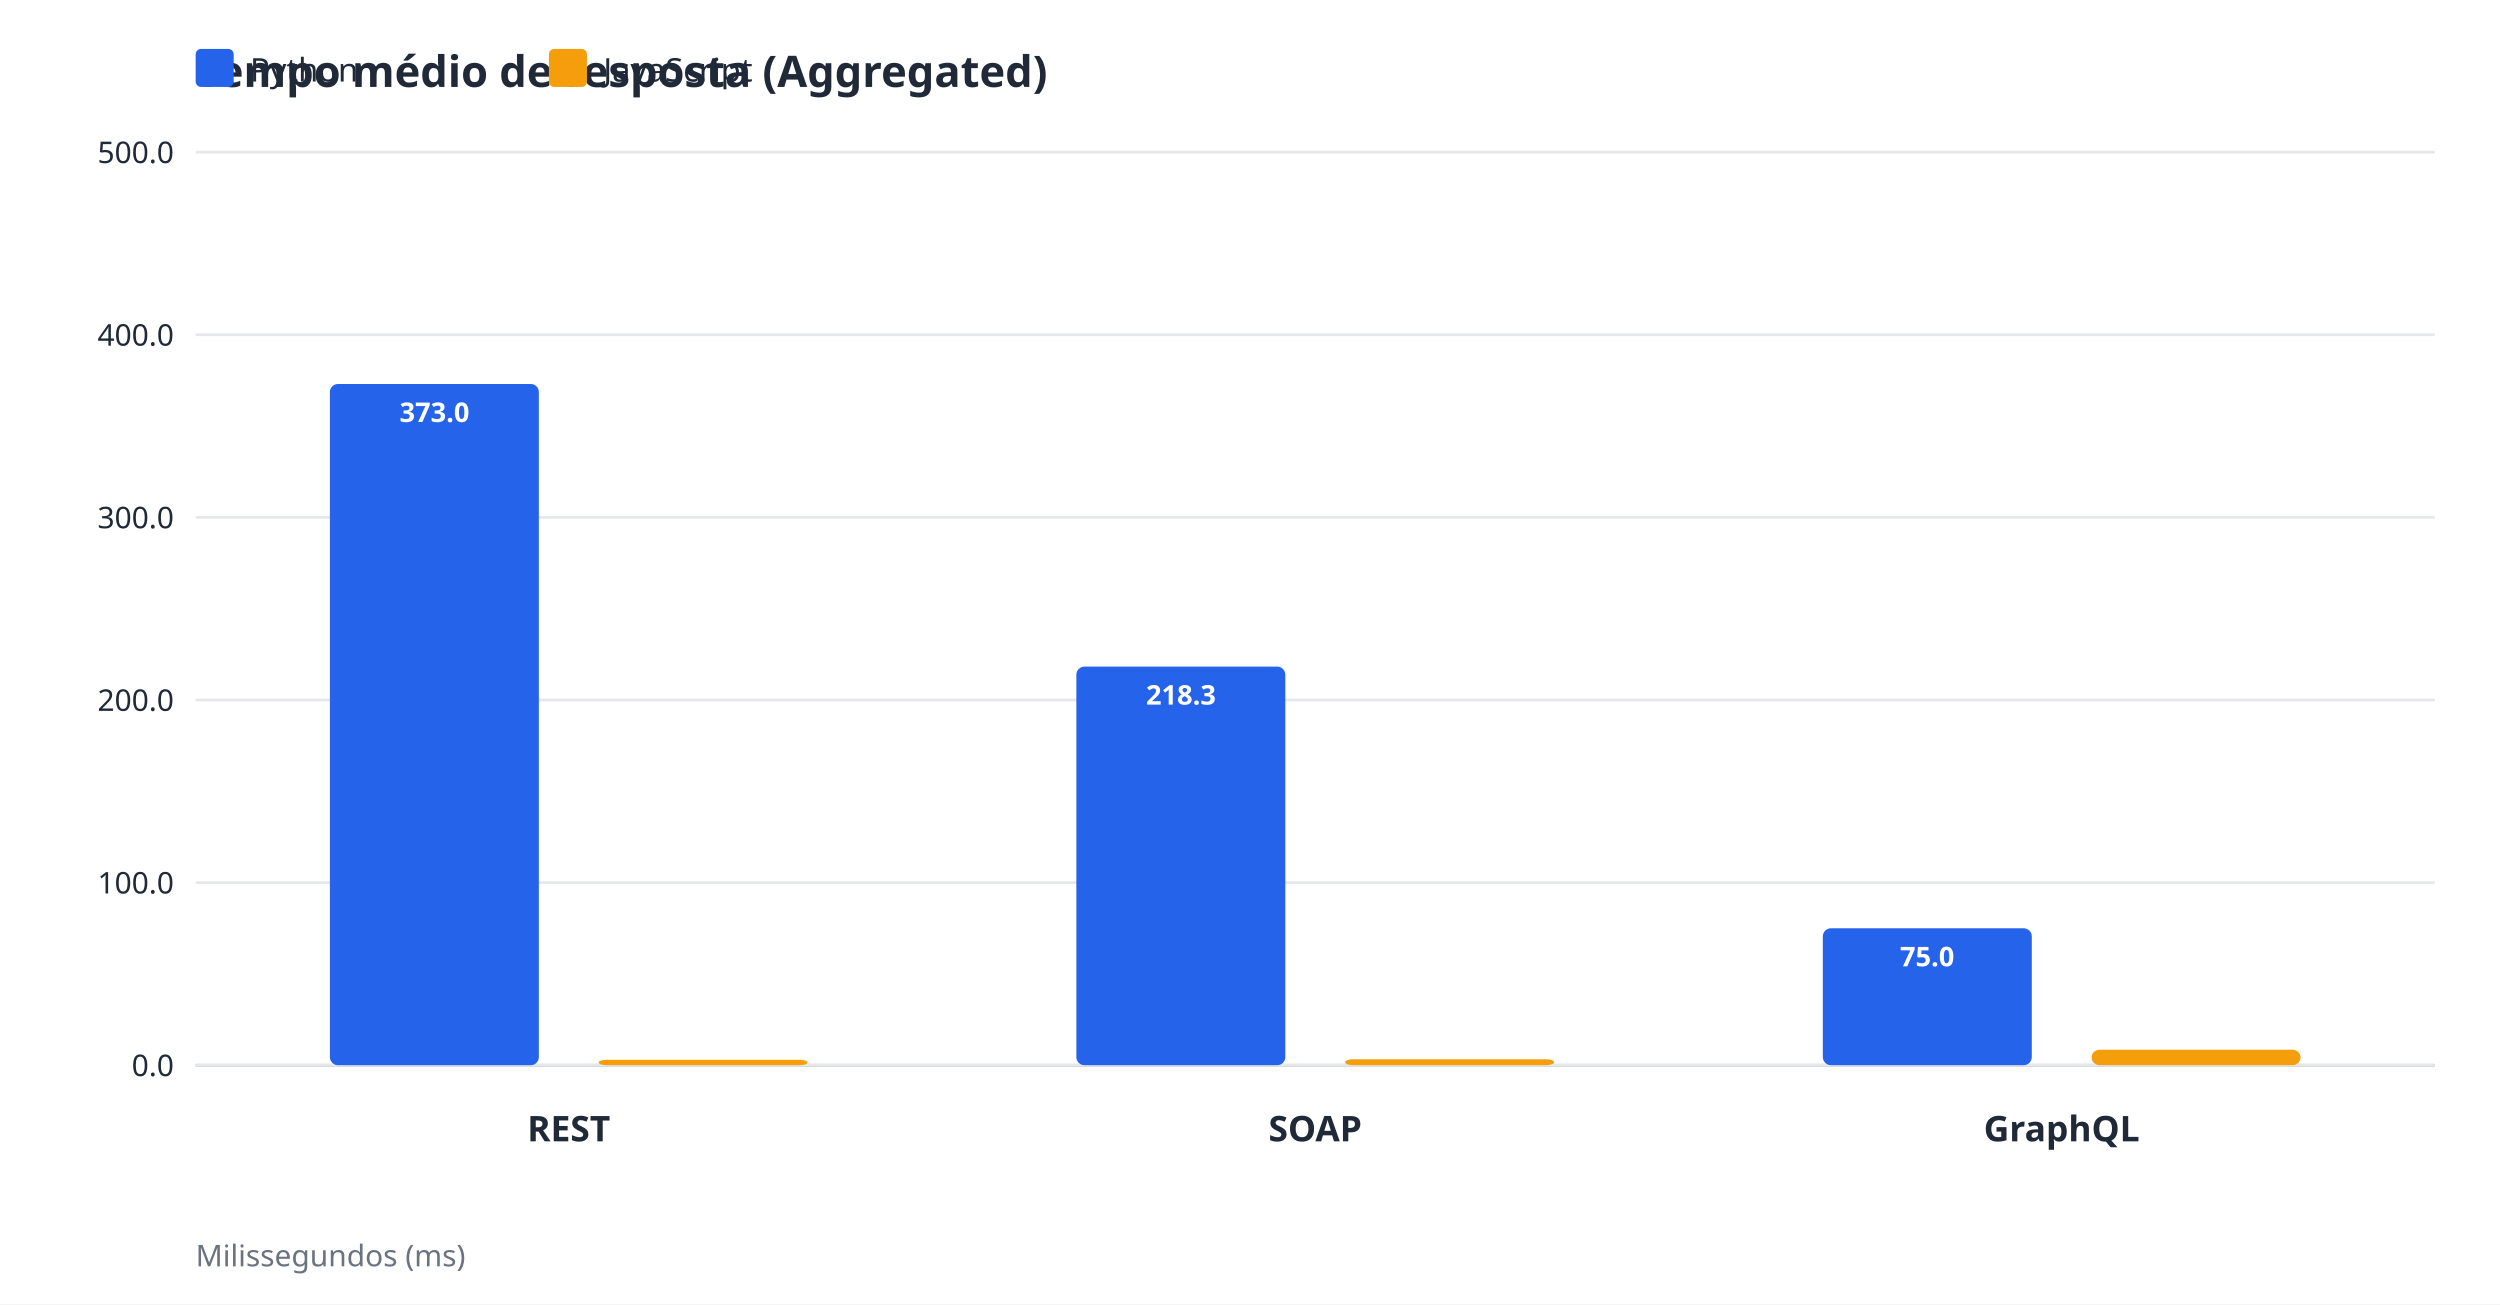
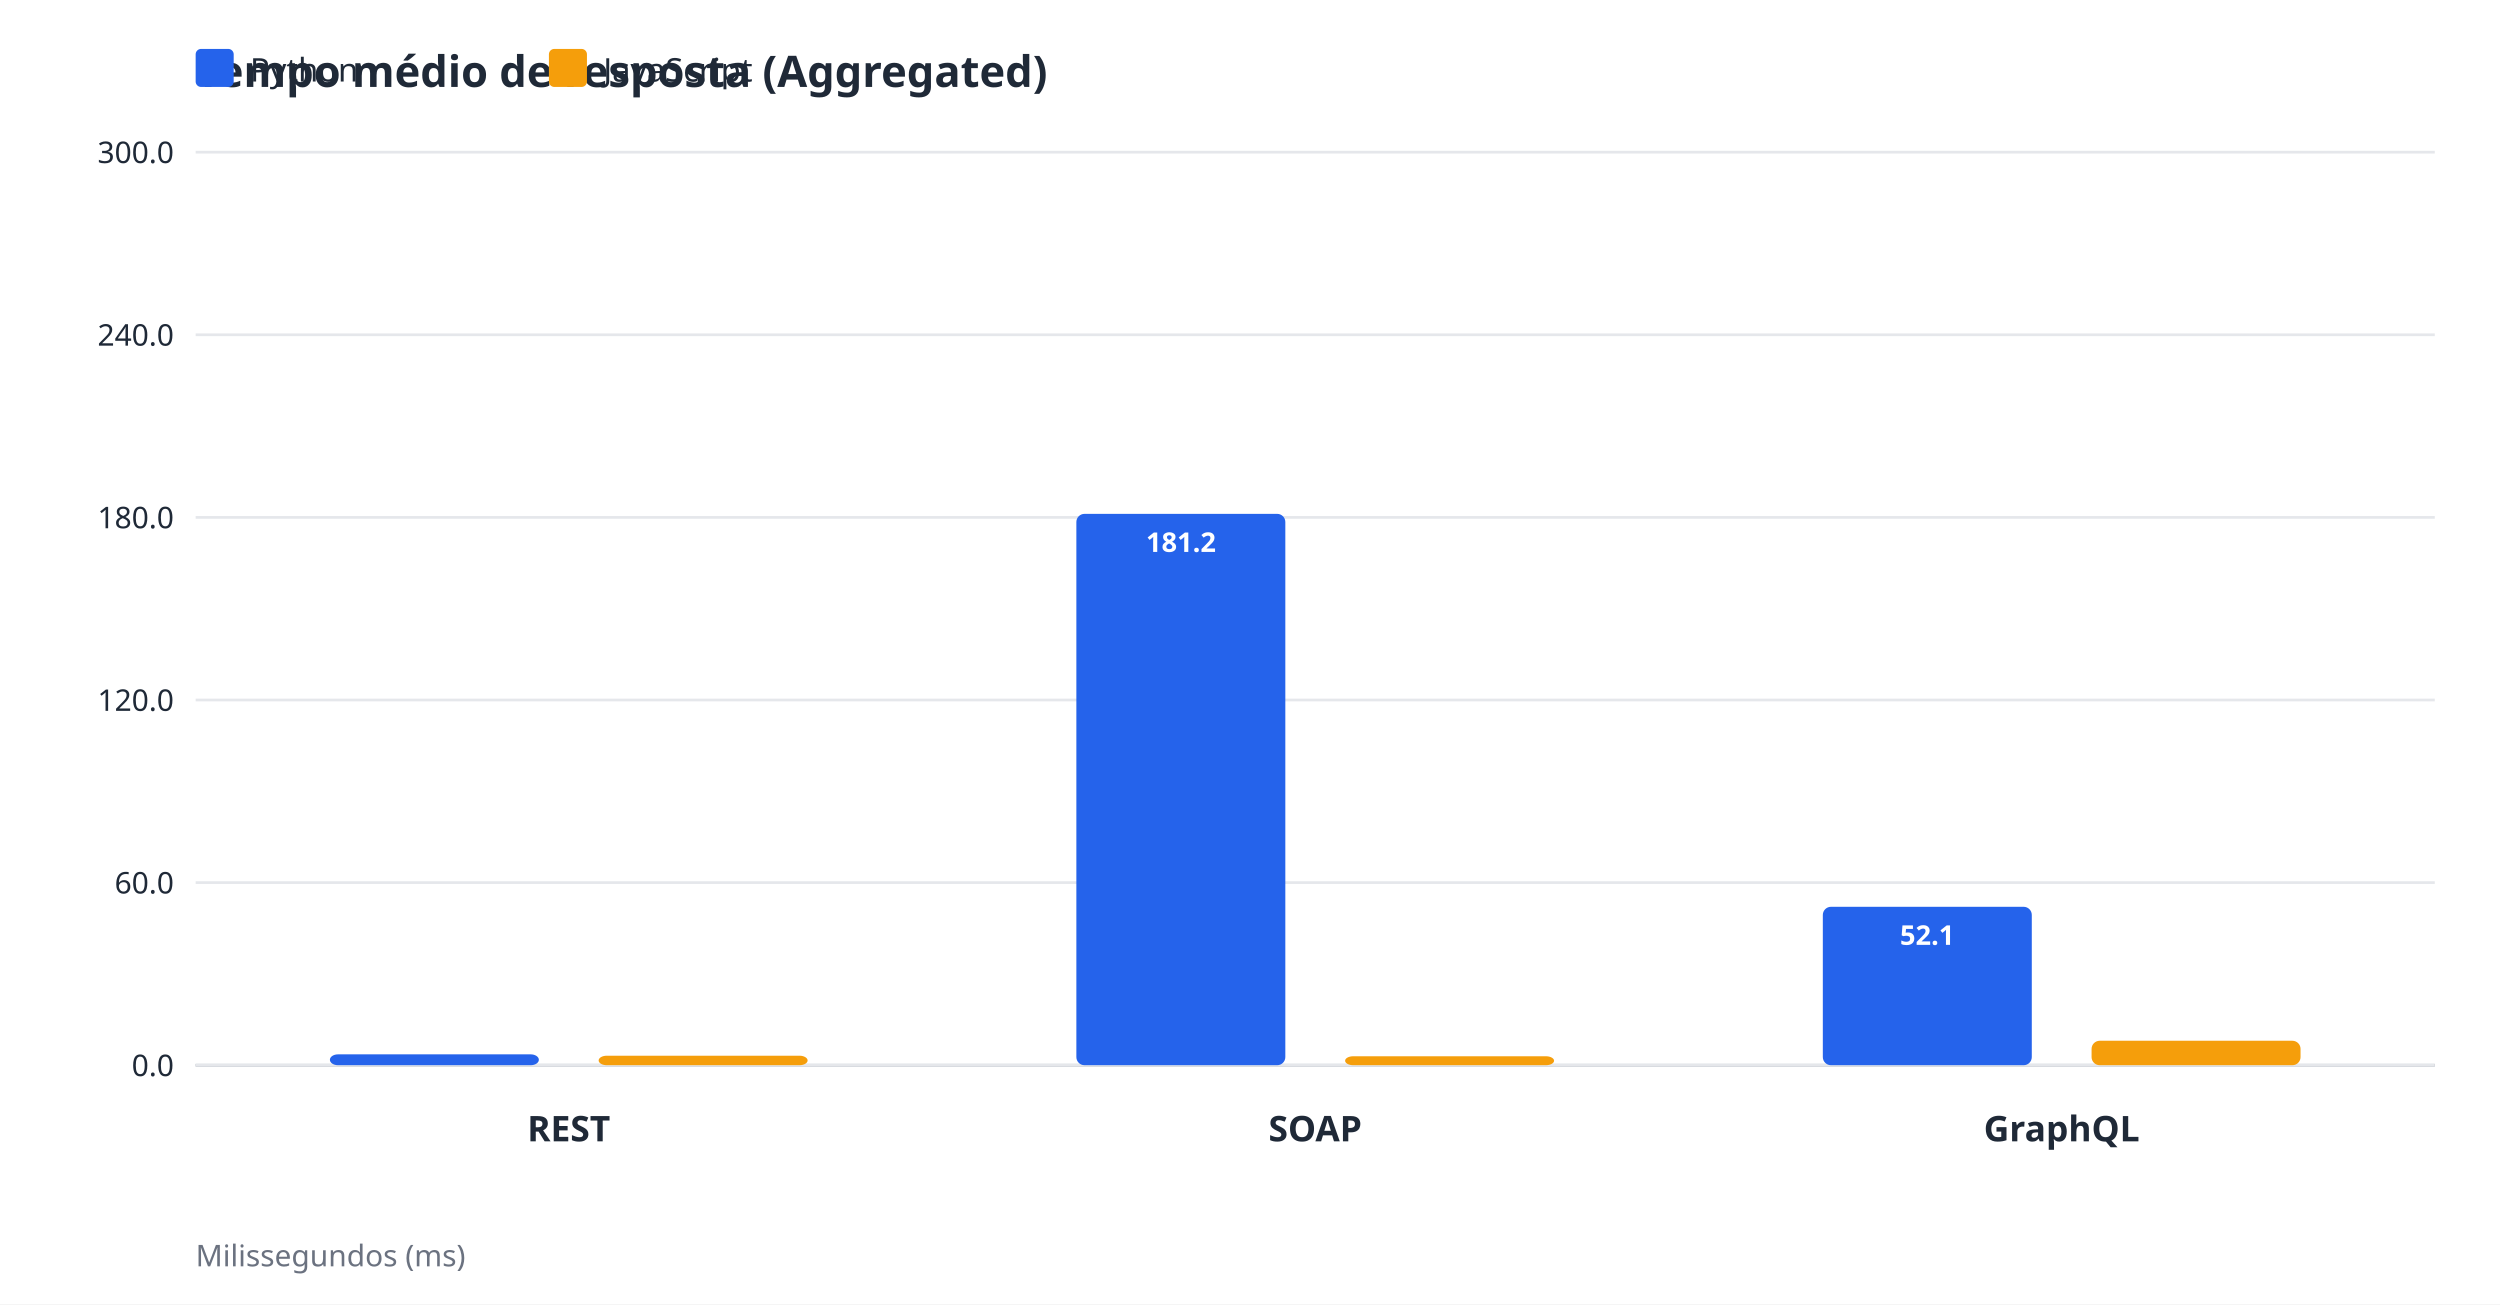
<svg xmlns="http://www.w3.org/2000/svg" width="920" height="480" viewBox="0 0 920 480">
  <rect width="100%" height="100%" fill="#ffffff" />
  <text x="72.0" y="32.0" font-family="system-ui,sans-serif" font-size="16" font-weight="600" fill="#1f2937" text-anchor="start">Tempo médio de resposta (Aggregated)</text>
  <text x="72.0" y="466.0" font-family="system-ui,sans-serif" font-size="11" font-weight="normal" fill="#6b7280" text-anchor="start">Milissegundos (ms)</text>
  <rect x="72" y="18" width="14" height="14" fill="#2563eb" rx="2" />
  <text x="92.0" y="30.0" font-family="system-ui,sans-serif" font-size="12" font-weight="normal" fill="#1f2937" text-anchor="start">Python</text>
  <rect x="202" y="18" width="14" height="14" fill="#f59e0b" rx="2" />
  <text x="222.0" y="30.0" font-family="system-ui,sans-serif" font-size="12" font-weight="normal" fill="#1f2937" text-anchor="start">JavaScript</text>
  <line x1="72" y1="392" x2="896" y2="392" stroke="#9ca3af" stroke-width="1" />
  <line x1="72" y1="56.0" x2="896" y2="56.0" stroke="#e5e7eb" stroke-width="1" />
-   <text x="64.0" y="60.0" font-family="system-ui,sans-serif" font-size="11" font-weight="normal" fill="#1f2937" text-anchor="end">500.0</text>
+   <text x="64.0" y="60.0" font-family="system-ui,sans-serif" font-size="11" font-weight="normal" fill="#1f2937" text-anchor="end">300.0</text>
  <line x1="72" y1="123.2" x2="896" y2="123.2" stroke="#e5e7eb" stroke-width="1" />
-   <text x="64.0" y="127.2" font-family="system-ui,sans-serif" font-size="11" font-weight="normal" fill="#1f2937" text-anchor="end">400.0</text>
+   <text x="64.0" y="127.2" font-family="system-ui,sans-serif" font-size="11" font-weight="normal" fill="#1f2937" text-anchor="end">240.0</text>
  <line x1="72" y1="190.4" x2="896" y2="190.4" stroke="#e5e7eb" stroke-width="1" />
-   <text x="64.0" y="194.4" font-family="system-ui,sans-serif" font-size="11" font-weight="normal" fill="#1f2937" text-anchor="end">300.0</text>
+   <text x="64.0" y="194.4" font-family="system-ui,sans-serif" font-size="11" font-weight="normal" fill="#1f2937" text-anchor="end">180.0</text>
  <line x1="72" y1="257.6" x2="896" y2="257.6" stroke="#e5e7eb" stroke-width="1" />
-   <text x="64.0" y="261.6" font-family="system-ui,sans-serif" font-size="11" font-weight="normal" fill="#1f2937" text-anchor="end">200.0</text>
+   <text x="64.0" y="261.6" font-family="system-ui,sans-serif" font-size="11" font-weight="normal" fill="#1f2937" text-anchor="end">120.0</text>
  <line x1="72" y1="324.8" x2="896" y2="324.8" stroke="#e5e7eb" stroke-width="1" />
-   <text x="64.0" y="328.8" font-family="system-ui,sans-serif" font-size="11" font-weight="normal" fill="#1f2937" text-anchor="end">100.0</text>
+   <text x="64.0" y="328.8" font-family="system-ui,sans-serif" font-size="11" font-weight="normal" fill="#1f2937" text-anchor="end">60.0</text>
  <line x1="72" y1="392.0" x2="896" y2="392.0" stroke="#e5e7eb" stroke-width="1" />
  <text x="64.0" y="396.0" font-family="system-ui,sans-serif" font-size="11" font-weight="normal" fill="#1f2937" text-anchor="end">0.0</text>
-   <rect x="121.4" y="141.3" width="76.9" height="250.7" fill="#2563eb" rx="3" />
-   <text x="159.9" y="155.3" font-family="system-ui,sans-serif" font-size="10" font-weight="600" fill="#fff" text-anchor="middle">373.0</text>
-   <rect x="220.3" y="390.0" width="76.9" height="2.0" fill="#f59e0b" rx="3" />
+   <rect x="121.4" y="388.0" width="76.9" height="4.0" fill="#2563eb" rx="3" />
+   <rect x="220.3" y="388.5" width="76.9" height="3.5" fill="#f59e0b" rx="3" />
  <text x="209.3" y="420.0" font-family="system-ui,sans-serif" font-size="13" font-weight="600" fill="#1f2937" text-anchor="middle">REST</text>
-   <rect x="396.1" y="245.3" width="76.9" height="146.7" fill="#2563eb" rx="3" />
-   <text x="434.6" y="259.3" font-family="system-ui,sans-serif" font-size="10" font-weight="600" fill="#fff" text-anchor="middle">218.3</text>
-   <rect x="495.0" y="389.8" width="76.9" height="2.2" fill="#f59e0b" rx="3" />
+   <rect x="396.1" y="189.1" width="76.9" height="202.9" fill="#2563eb" rx="3" />
+   <text x="434.6" y="203.1" font-family="system-ui,sans-serif" font-size="10" font-weight="600" fill="#fff" text-anchor="middle">181.2</text>
+   <rect x="495.0" y="388.7" width="76.9" height="3.3" fill="#f59e0b" rx="3" />
  <text x="484.0" y="420.0" font-family="system-ui,sans-serif" font-size="13" font-weight="600" fill="#1f2937" text-anchor="middle">SOAP</text>
-   <rect x="670.8" y="341.6" width="76.9" height="50.4" fill="#2563eb" rx="3" />
-   <text x="709.2" y="355.6" font-family="system-ui,sans-serif" font-size="10" font-weight="600" fill="#fff" text-anchor="middle">75.0</text>
-   <rect x="769.7" y="386.3" width="76.9" height="5.7" fill="#f59e0b" rx="3" />
+   <rect x="670.8" y="333.7" width="76.9" height="58.3" fill="#2563eb" rx="3" />
+   <text x="709.2" y="347.7" font-family="system-ui,sans-serif" font-size="10" font-weight="600" fill="#fff" text-anchor="middle">52.1</text>
+   <rect x="769.7" y="383.0" width="76.9" height="9.0" fill="#f59e0b" rx="3" />
  <text x="758.7" y="420.0" font-family="system-ui,sans-serif" font-size="13" font-weight="600" fill="#1f2937" text-anchor="middle">GraphQL</text>
</svg>
